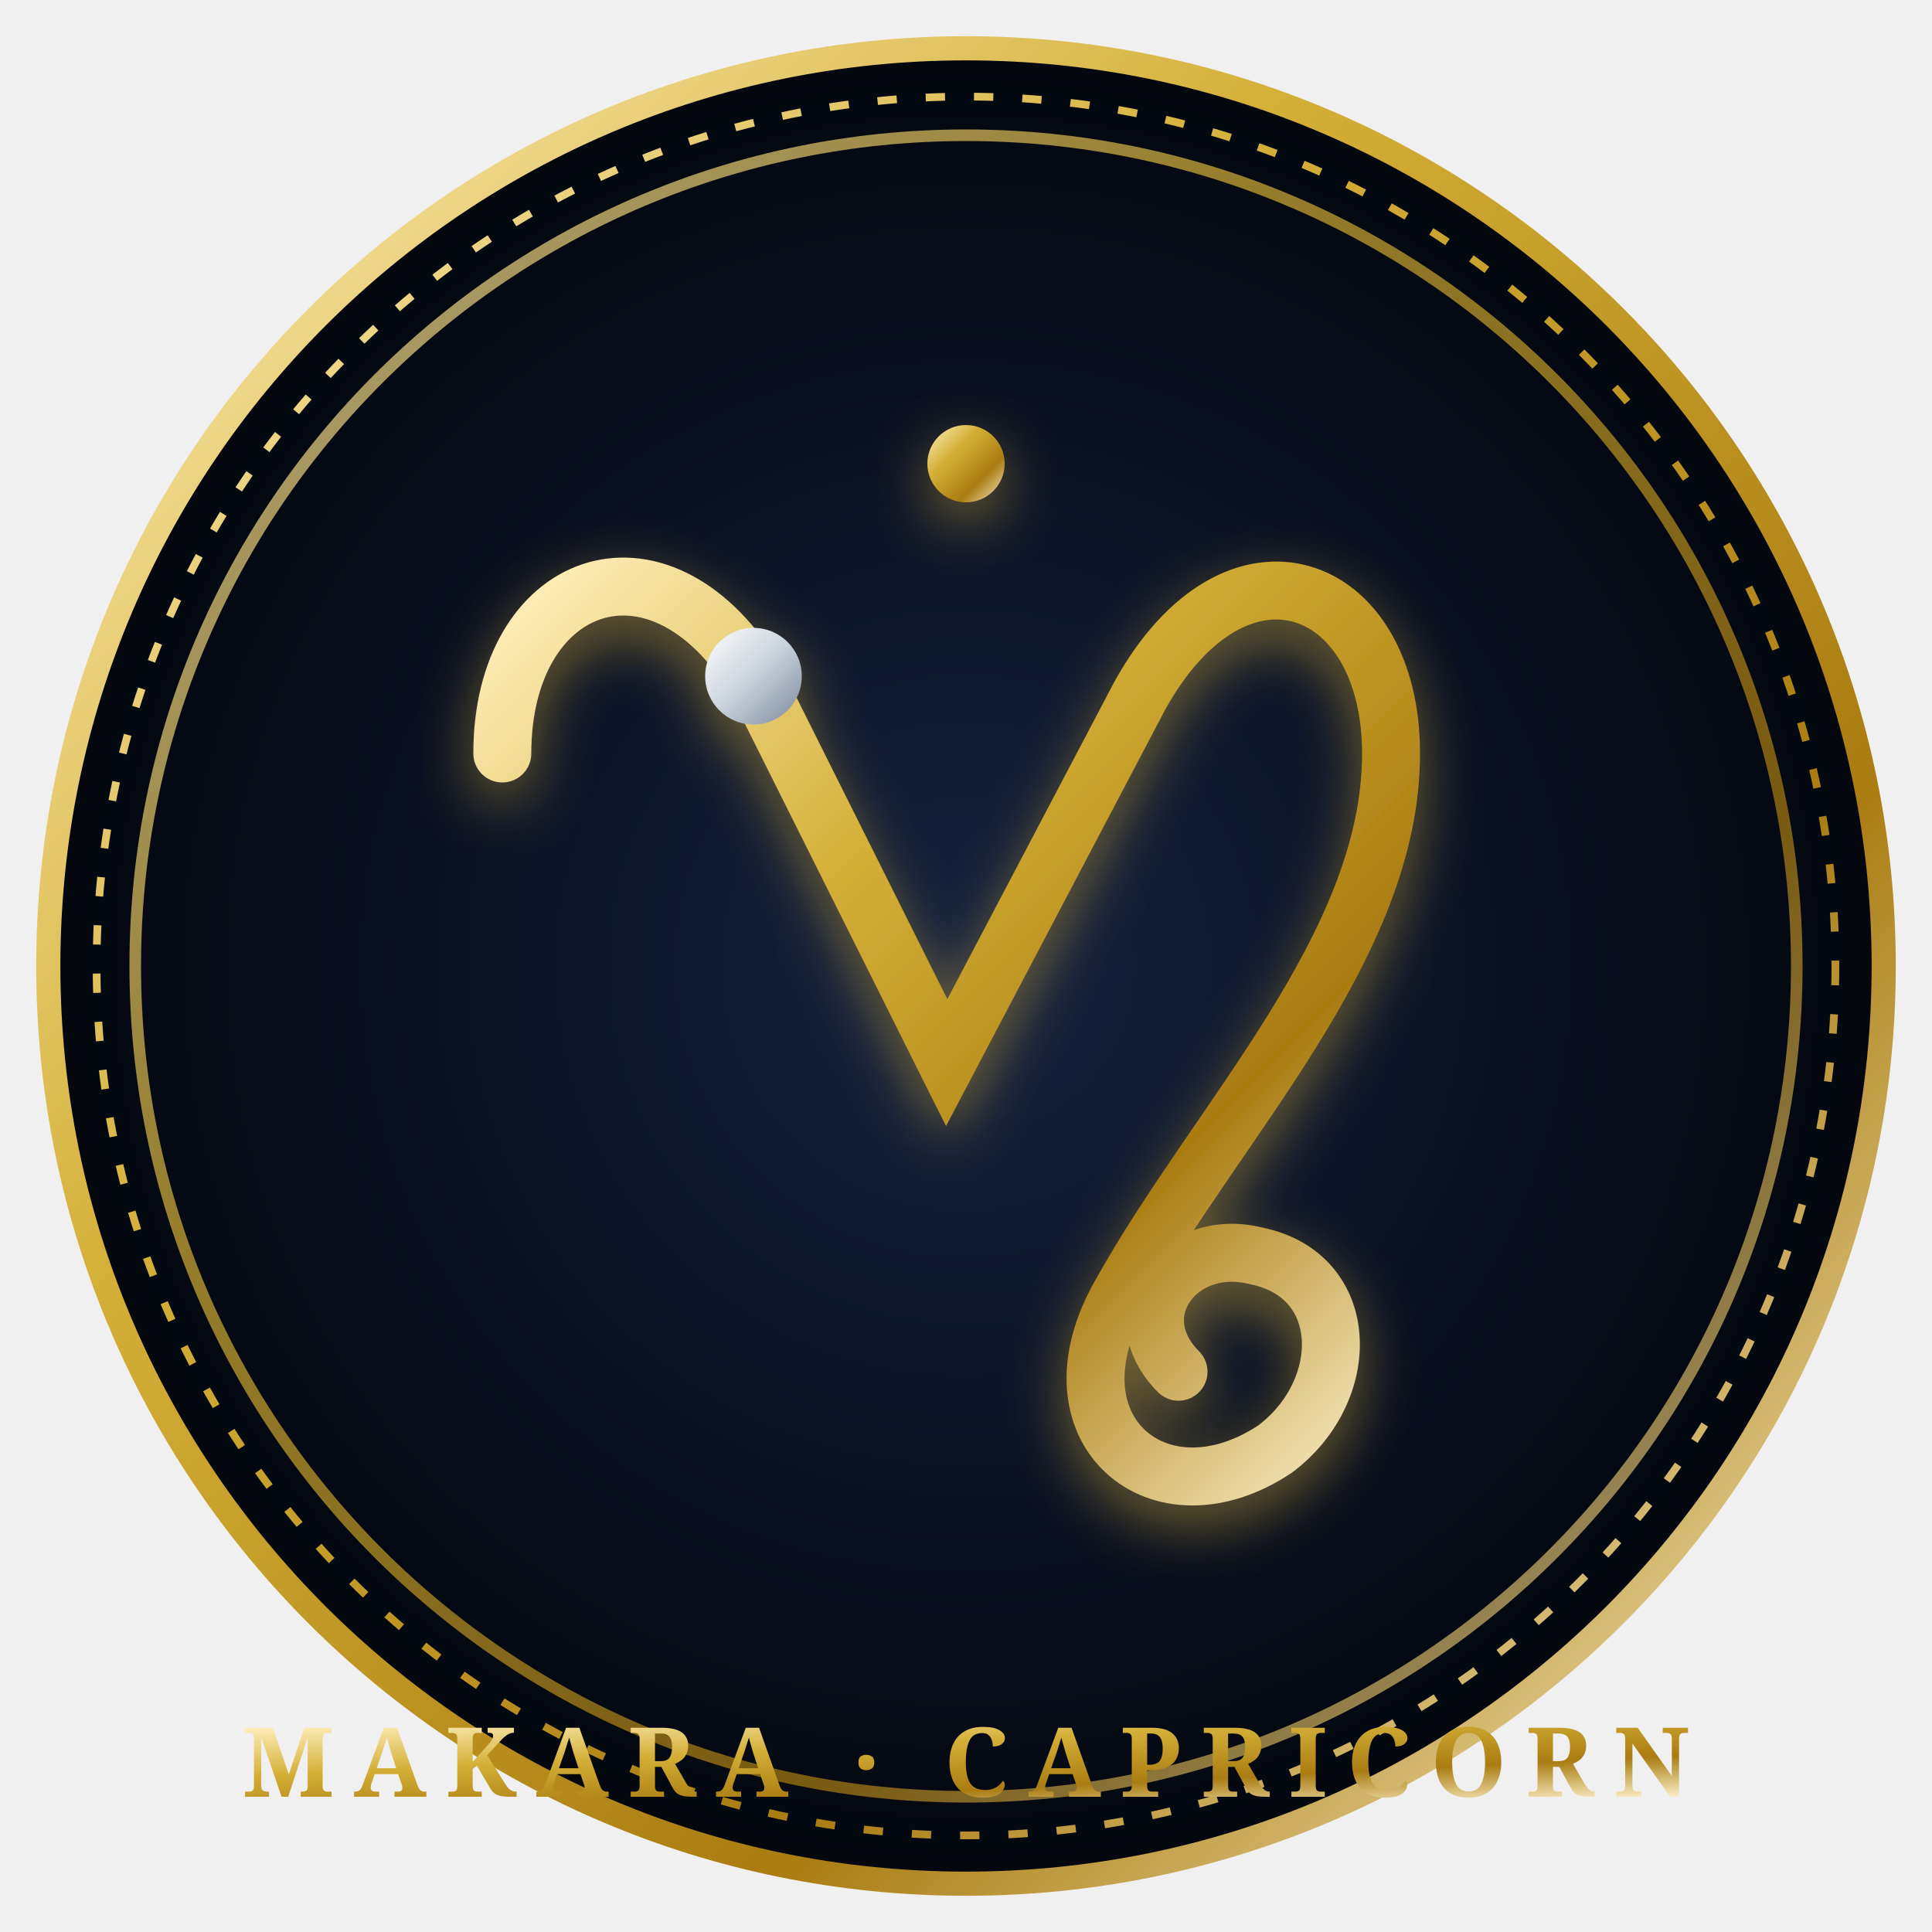
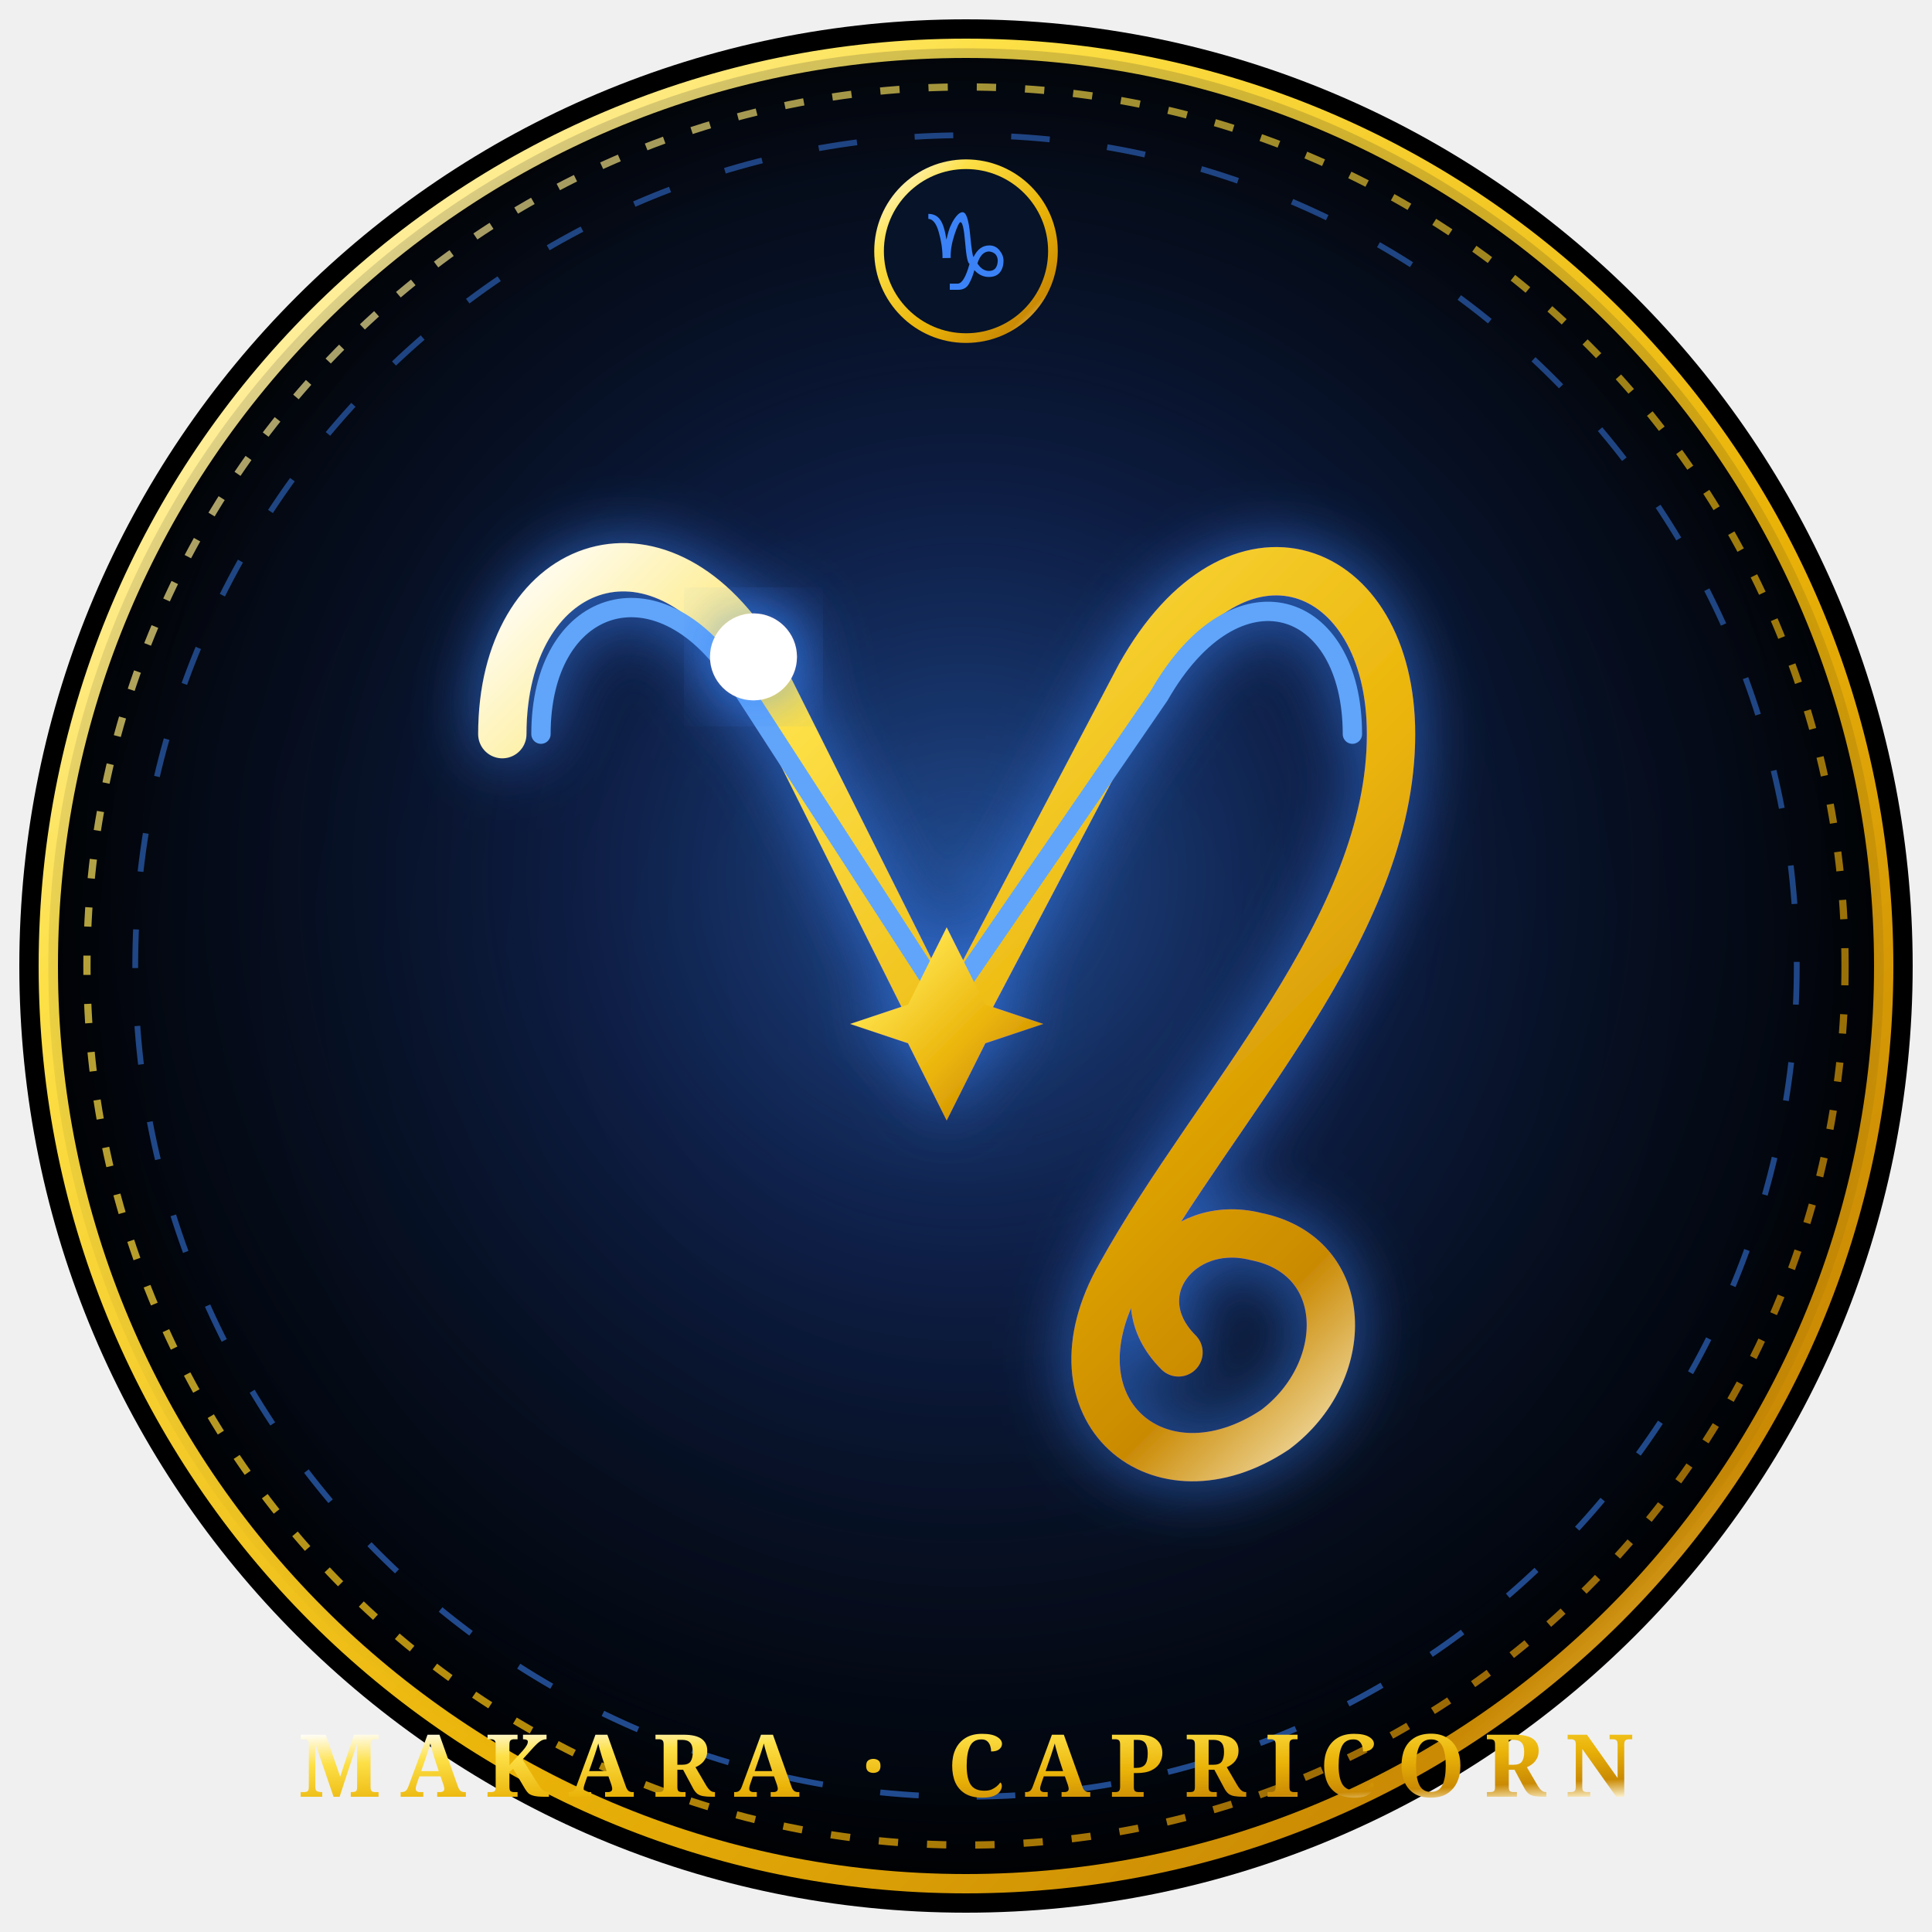
<svg xmlns="http://www.w3.org/2000/svg" viewBox="0 0 200 200" width="100%" height="100%">
  <defs>
-     <radialGradient id="bg_cp" cx="50%" cy="50%" r="50%">
-       <stop offset="0%" stop-color="#14213d" />
-       <stop offset="70%" stop-color="#080e1c" />
-       <stop offset="100%" stop-color="#03060c" />
+     <radialGradient id="bg_grad" cx="50%" cy="50%" r="50%">
+       <stop offset="0%" stop-color="#061328" />
+       <stop offset="85%" stop-color="#01060f" />
+       <stop offset="100%" stop-color="#000000" />
    </radialGradient>
-     <linearGradient id="gold_cp" x1="0%" y1="0%" x2="100%" y2="100%">
-       <stop offset="0%" stop-color="#fff0bd" />
-       <stop offset="35%" stop-color="#d4af37" />
-       <stop offset="70%" stop-color="#aa7c11" />
-       <stop offset="100%" stop-color="#fdf3cd" />
+     <linearGradient id="gold_grad" x1="0%" y1="0%" x2="100%" y2="100%">
+       <stop offset="0%" stop-color="#ffffff" />
+       <stop offset="25%" stop-color="#fde047" />
+       <stop offset="60%" stop-color="#eab308" />
+       <stop offset="85%" stop-color="#ca8a04" />
+       <stop offset="100%" stop-color="#fff8db" />
    </linearGradient>
-     <linearGradient id="silver_cp" x1="0%" y1="0%" x2="100%" y2="100%">
-       <stop offset="0%" stop-color="#ffffff" />
-       <stop offset="50%" stop-color="#c9d2db" />
-       <stop offset="100%" stop-color="#7a889b" />
-     </linearGradient>
-     <filter id="glow_cp" x="-20%" y="-20%" width="140%" height="140%">
-       <feDropShadow dx="0" dy="2" stdDeviation="3" flood-color="#f0c242" flood-opacity="0.45" />
+     <filter id="glow" x="-30%" y="-30%" width="160%" height="160%">
+       <feGaussianBlur stdDeviation="2.5" result="blur" />
+       <feDropShadow dx="0" dy="0" stdDeviation="3.5" flood-color="#3b82f6" flood-opacity="0.75" />
    </filter>
  </defs>
-   <circle cx="100" cy="100" r="96" fill="url(#bg_cp)" />
-   <circle cx="100" cy="100" r="95" fill="none" stroke="url(#gold_cp)" stroke-width="2.5" />
-   <circle cx="100" cy="100" r="90" fill="none" stroke="url(#gold_cp)" stroke-width="0.8" stroke-dasharray="2,3" />
-   <circle cx="100" cy="100" r="86" fill="none" stroke="url(#gold_cp)" stroke-width="1.2" opacity="0.7" />
-   <g filter="url(#glow_cp)">
-     <path d="M52,78 C52,60 68,54 78,70 L98,110 L118,72 C128,54 144,60 144,78 C144,98 126,116 116,134 C108,148 120,158 132,150 C140,144 140,132 130,130 C122,128 116,136 122,142" fill="none" stroke="url(#gold_cp)" stroke-width="6" stroke-linecap="round" />
-     <circle cx="78" cy="70" r="5" fill="url(#silver_cp)" />
-     <circle cx="100" cy="48" r="4" fill="url(#gold_cp)" />
+   <circle cx="100" cy="100" r="98" fill="url(#bg_grad)" />
+   <circle cx="100" cy="100" r="95" fill="none" stroke="url(#gold_grad)" stroke-width="2" />
+   <circle cx="100" cy="100" r="91" fill="none" stroke="url(#gold_grad)" stroke-width="0.75" stroke-dasharray="2,3" opacity="0.8" />
+   <circle cx="100" cy="100" r="86" fill="none" stroke="#3b82f6" stroke-width="0.6" stroke-dasharray="4,6" opacity="0.6" />
+   <radialGradient id="cp_neb" cx="50%" cy="45%" r="55%">
+     <stop offset="0%" stop-color="#3b82f6" stop-opacity="0.5" />
+     <stop offset="40%" stop-color="#1e3a8a" stop-opacity="0.35" />
+     <stop offset="80%" stop-color="#0f172a" stop-opacity="0.2" />
+     <stop offset="100%" stop-color="#01060f" stop-opacity="0" />
+   </radialGradient>
+   <circle cx="100" cy="100" r="95" fill="url(#cp_neb)" />
+   <g filter="url(#glow)">
+     <path d="M52,76 C52,58 68,52 78,68 L98,108 L118,70 C128,52 144,58 144,76 C144,96 126,114 116,132 C108,146 120,156 132,148 C140,142 140,130 130,128 C122,126 116,134 122,140" fill="none" stroke="url(#gold_grad)" stroke-width="5" stroke-linecap="round" />
+     <path d="M56,76 C56,62 68,58 76,70 L98,104 L120,72 C128,58 140,62 140,76" fill="none" stroke="#60a5fa" stroke-width="2" stroke-linecap="round" />
+     <circle cx="78" cy="68" r="4.5" fill="#fff" filter="url(#glow)" />
+     <polygon points="98,96 102,104 108,106 102,108 98,116 94,108 88,106 94,104" fill="url(#gold_grad)" />
  </g>
-   <text x="100" y="186" text-anchor="middle" font-family="'Cinzel',serif" font-size="10" font-weight="700" fill="url(#gold_cp)" letter-spacing="2">MAKARA · CAPRICORN</text>
+   <g transform="translate(100, 26)">
+     <circle cx="0" cy="0" r="9" fill="#061328" stroke="url(#gold_grad)" stroke-width="1" />
+     <text x="0" y="4" text-anchor="middle" font-family="'Cinzel', serif" font-size="11" font-weight="700" fill="#3b82f6">♑</text>
+   </g>
+   <text x="100" y="186" text-anchor="middle" font-family="'Cinzel', 'Marcellus', serif" font-size="9" font-weight="700" fill="url(#gold_grad)" letter-spacing="2">MAKARA · CAPRICORN</text>
</svg>
